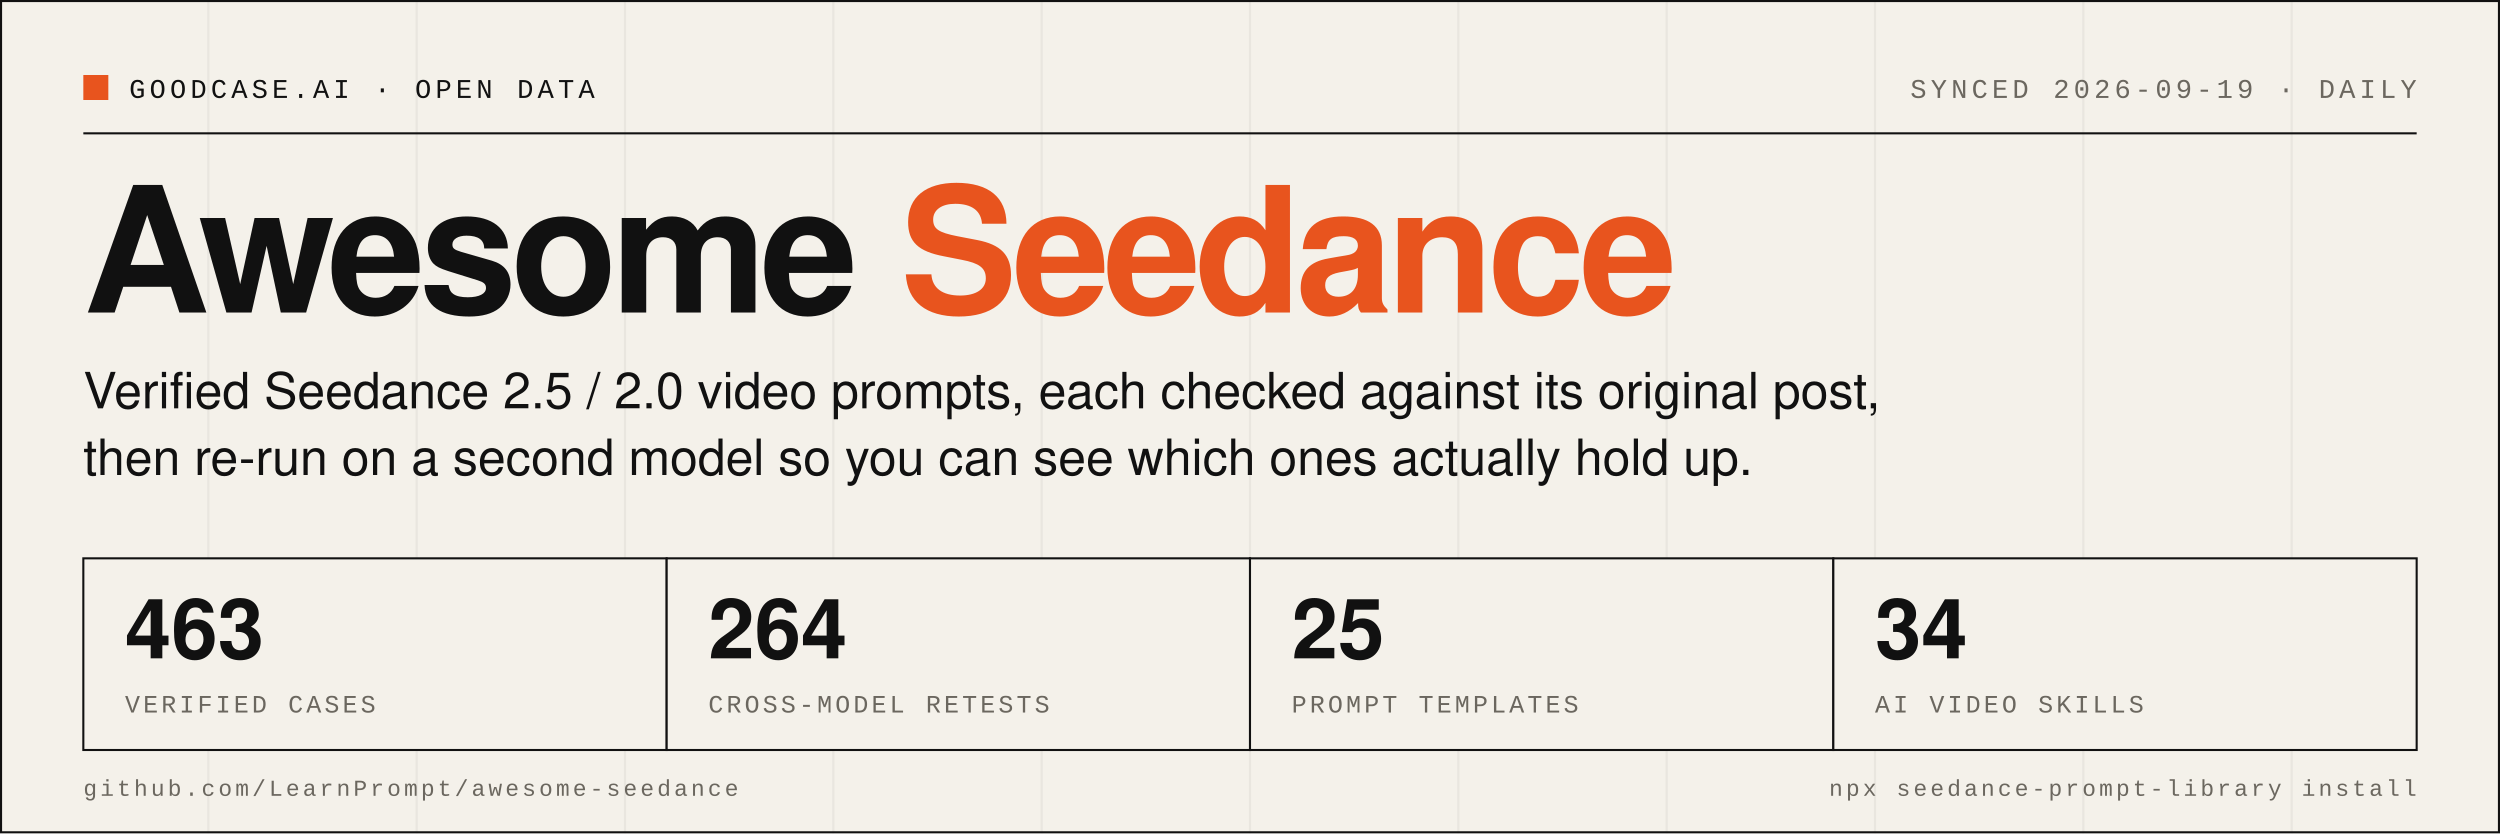
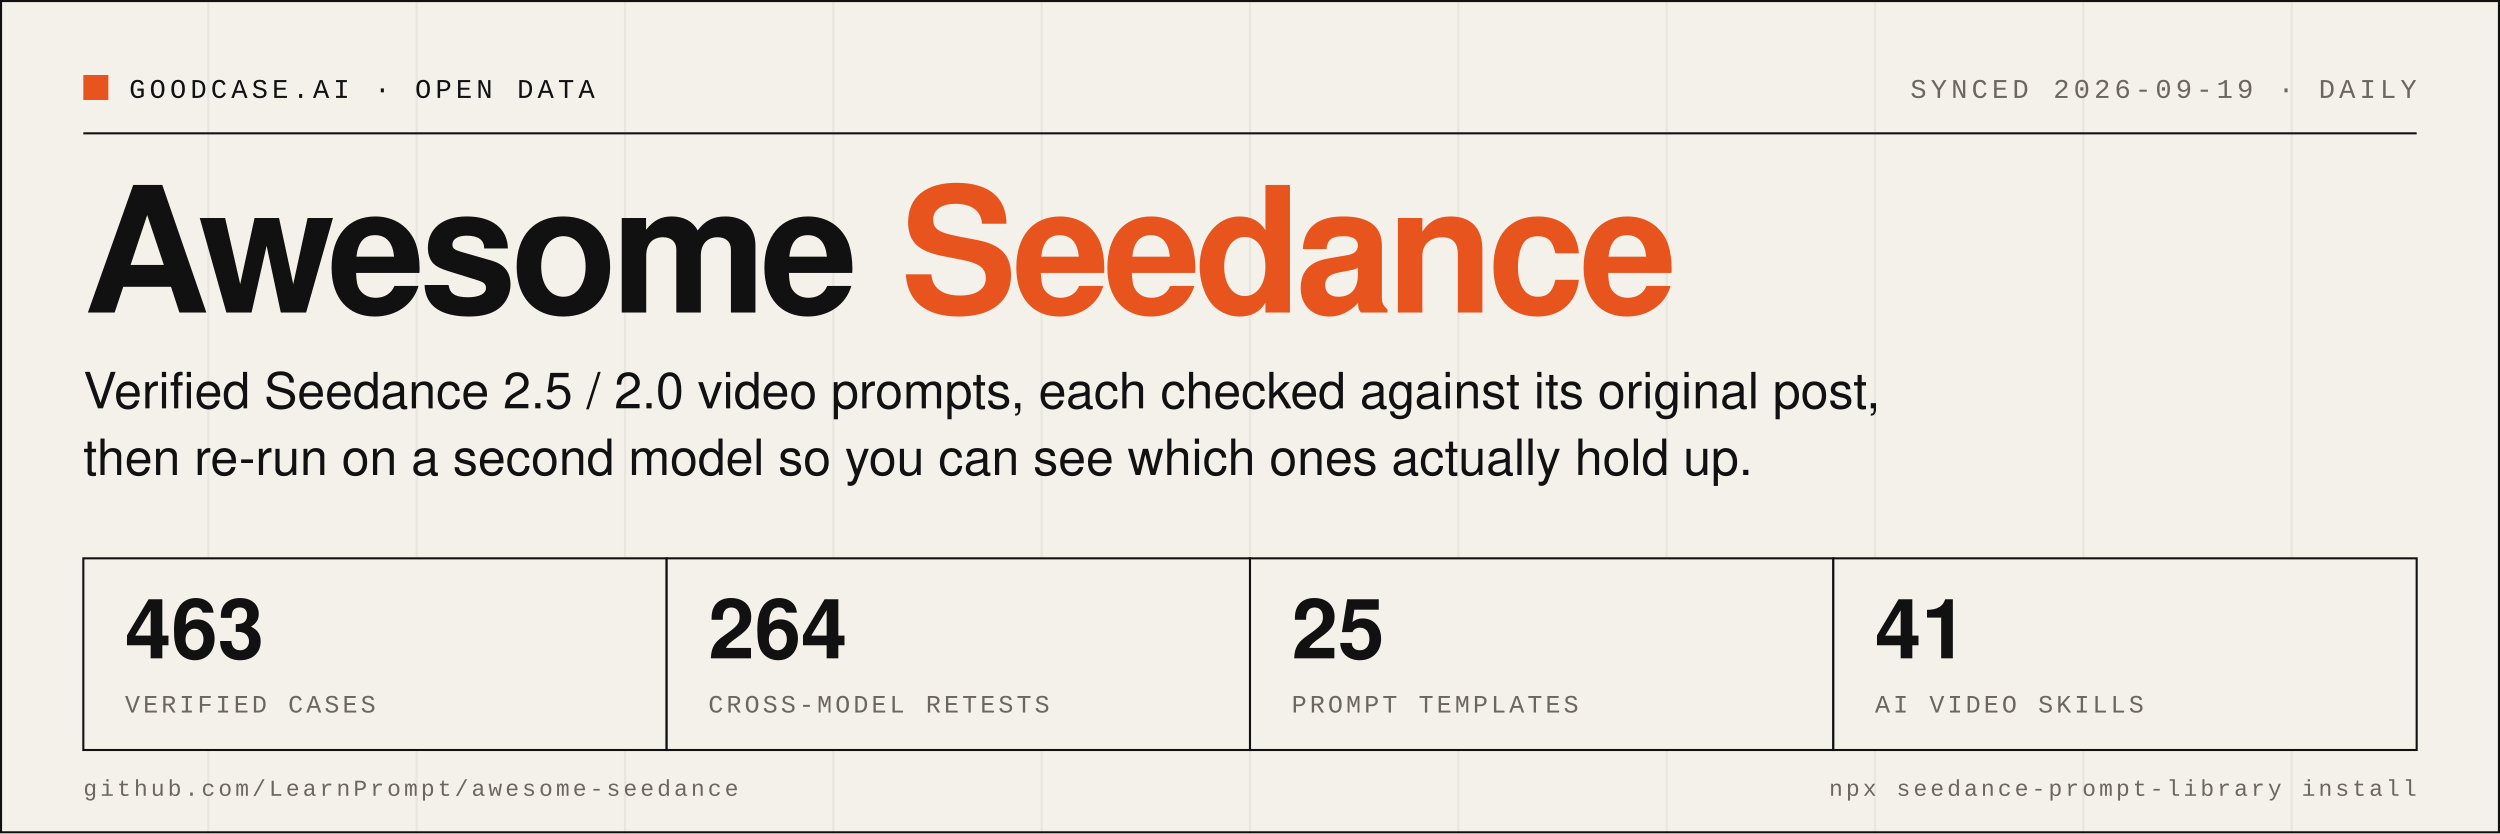
- <svg xmlns="http://www.w3.org/2000/svg" width="1200" height="400" viewBox="0 0 1200 400" role="img" aria-label="Awesome Seedance: 463 verified cases, 264 cross-model retests, 25 prompt templates, 34 AI video skills">
+ <svg xmlns="http://www.w3.org/2000/svg" width="1200" height="400" viewBox="0 0 1200 400" role="img" aria-label="Awesome Seedance: 463 verified cases, 264 cross-model retests, 25 prompt templates, 41 AI video skills">
  <rect width="1200" height="400" fill="#F4F1EA" />
  <line x1="0" y1="0" x2="0" y2="400" stroke="#111111" stroke-opacity="0.05" stroke-width="1" />
  <line x1="100" y1="0" x2="100" y2="400" stroke="#111111" stroke-opacity="0.05" stroke-width="1" />
  <line x1="200" y1="0" x2="200" y2="400" stroke="#111111" stroke-opacity="0.05" stroke-width="1" />
  <line x1="300" y1="0" x2="300" y2="400" stroke="#111111" stroke-opacity="0.05" stroke-width="1" />
  <line x1="400" y1="0" x2="400" y2="400" stroke="#111111" stroke-opacity="0.05" stroke-width="1" />
  <line x1="500" y1="0" x2="500" y2="400" stroke="#111111" stroke-opacity="0.05" stroke-width="1" />
  <line x1="600" y1="0" x2="600" y2="400" stroke="#111111" stroke-opacity="0.05" stroke-width="1" />
  <line x1="700" y1="0" x2="700" y2="400" stroke="#111111" stroke-opacity="0.05" stroke-width="1" />
  <line x1="800" y1="0" x2="800" y2="400" stroke="#111111" stroke-opacity="0.05" stroke-width="1" />
  <line x1="900" y1="0" x2="900" y2="400" stroke="#111111" stroke-opacity="0.05" stroke-width="1" />
  <line x1="1000" y1="0" x2="1000" y2="400" stroke="#111111" stroke-opacity="0.05" stroke-width="1" />
  <line x1="1100" y1="0" x2="1100" y2="400" stroke="#111111" stroke-opacity="0.05" stroke-width="1" />
  <rect x="0.5" y="0.5" width="1199" height="399" fill="none" stroke="#111111" stroke-width="1" />
  <rect x="40" y="36" width="12" height="12" fill="#E8541E" />
  <text x="62" y="47" font-family="SFMono-Regular, Menlo, Consolas, 'Liberation Mono', monospace" font-size="13" letter-spacing="2" fill="#111111">GOODCASE.AI · OPEN DATA</text>
  <text x="1160" y="47" text-anchor="end" font-family="SFMono-Regular, Menlo, Consolas, 'Liberation Mono', monospace" font-size="13" letter-spacing="2" fill="#6B675F">SYNCED 2026-09-19 · DAILY</text>
  <line x1="40" y1="64" x2="1160" y2="64" stroke="#111111" stroke-width="1" />
  <text x="40" y="150" font-family="Helvetica Neue, Helvetica, Arial, 'PingFang SC', sans-serif" font-size="84" font-weight="800" letter-spacing="-3" fill="#111111">Awesome <tspan fill="#E8541E">Seedance</tspan>
  </text>
  <text x="40" y="196" font-family="Helvetica Neue, Helvetica, Arial, 'PingFang SC', sans-serif" font-size="24" fill="#111111">Verified Seedance 2.5 / 2.0 video prompts, each checked against its original post,</text>
  <text x="40" y="228" font-family="Helvetica Neue, Helvetica, Arial, 'PingFang SC', sans-serif" font-size="24" fill="#111111">then re-run on a second model so you can see which ones actually hold up.</text>
  <rect x="40" y="268" width="280" height="92" fill="#F4F1EA" stroke="#111111" stroke-width="1" />
  <text x="60" y="316" font-family="Helvetica Neue, Helvetica, Arial, 'PingFang SC', sans-serif" font-size="40" font-weight="700" fill="#111111">463</text>
  <text x="60" y="342" font-family="SFMono-Regular, Menlo, Consolas, 'Liberation Mono', monospace" font-size="12" letter-spacing="1.5" fill="#6B675F">VERIFIED CASES</text>
  <rect x="320" y="268" width="280" height="92" fill="#F4F1EA" stroke="#111111" stroke-width="1" />
  <text x="340" y="316" font-family="Helvetica Neue, Helvetica, Arial, 'PingFang SC', sans-serif" font-size="40" font-weight="700" fill="#111111">264</text>
  <text x="340" y="342" font-family="SFMono-Regular, Menlo, Consolas, 'Liberation Mono', monospace" font-size="12" letter-spacing="1.5" fill="#6B675F">CROSS-MODEL RETESTS</text>
  <rect x="600" y="268" width="280" height="92" fill="#F4F1EA" stroke="#111111" stroke-width="1" />
  <text x="620" y="316" font-family="Helvetica Neue, Helvetica, Arial, 'PingFang SC', sans-serif" font-size="40" font-weight="700" fill="#111111">25</text>
  <text x="620" y="342" font-family="SFMono-Regular, Menlo, Consolas, 'Liberation Mono', monospace" font-size="12" letter-spacing="1.5" fill="#6B675F">PROMPT TEMPLATES</text>
  <rect x="880" y="268" width="280" height="92" fill="#F4F1EA" stroke="#111111" stroke-width="1" />
-   <text x="900" y="316" font-family="Helvetica Neue, Helvetica, Arial, 'PingFang SC', sans-serif" font-size="40" font-weight="700" fill="#111111">34</text>
+   <text x="900" y="316" font-family="Helvetica Neue, Helvetica, Arial, 'PingFang SC', sans-serif" font-size="40" font-weight="700" fill="#111111">41</text>
  <text x="900" y="342" font-family="SFMono-Regular, Menlo, Consolas, 'Liberation Mono', monospace" font-size="12" letter-spacing="1.5" fill="#6B675F">AI VIDEO SKILLS</text>
  <text x="40" y="382" font-family="SFMono-Regular, Menlo, Consolas, 'Liberation Mono', monospace" font-size="11" letter-spacing="1.5" fill="#6B675F">github.com/LearnPrompt/awesome-seedance</text>
  <text x="1160" y="382" text-anchor="end" font-family="SFMono-Regular, Menlo, Consolas, 'Liberation Mono', monospace" font-size="11" letter-spacing="1.5" fill="#6B675F">npx seedance-prompt-library install</text>
</svg>
